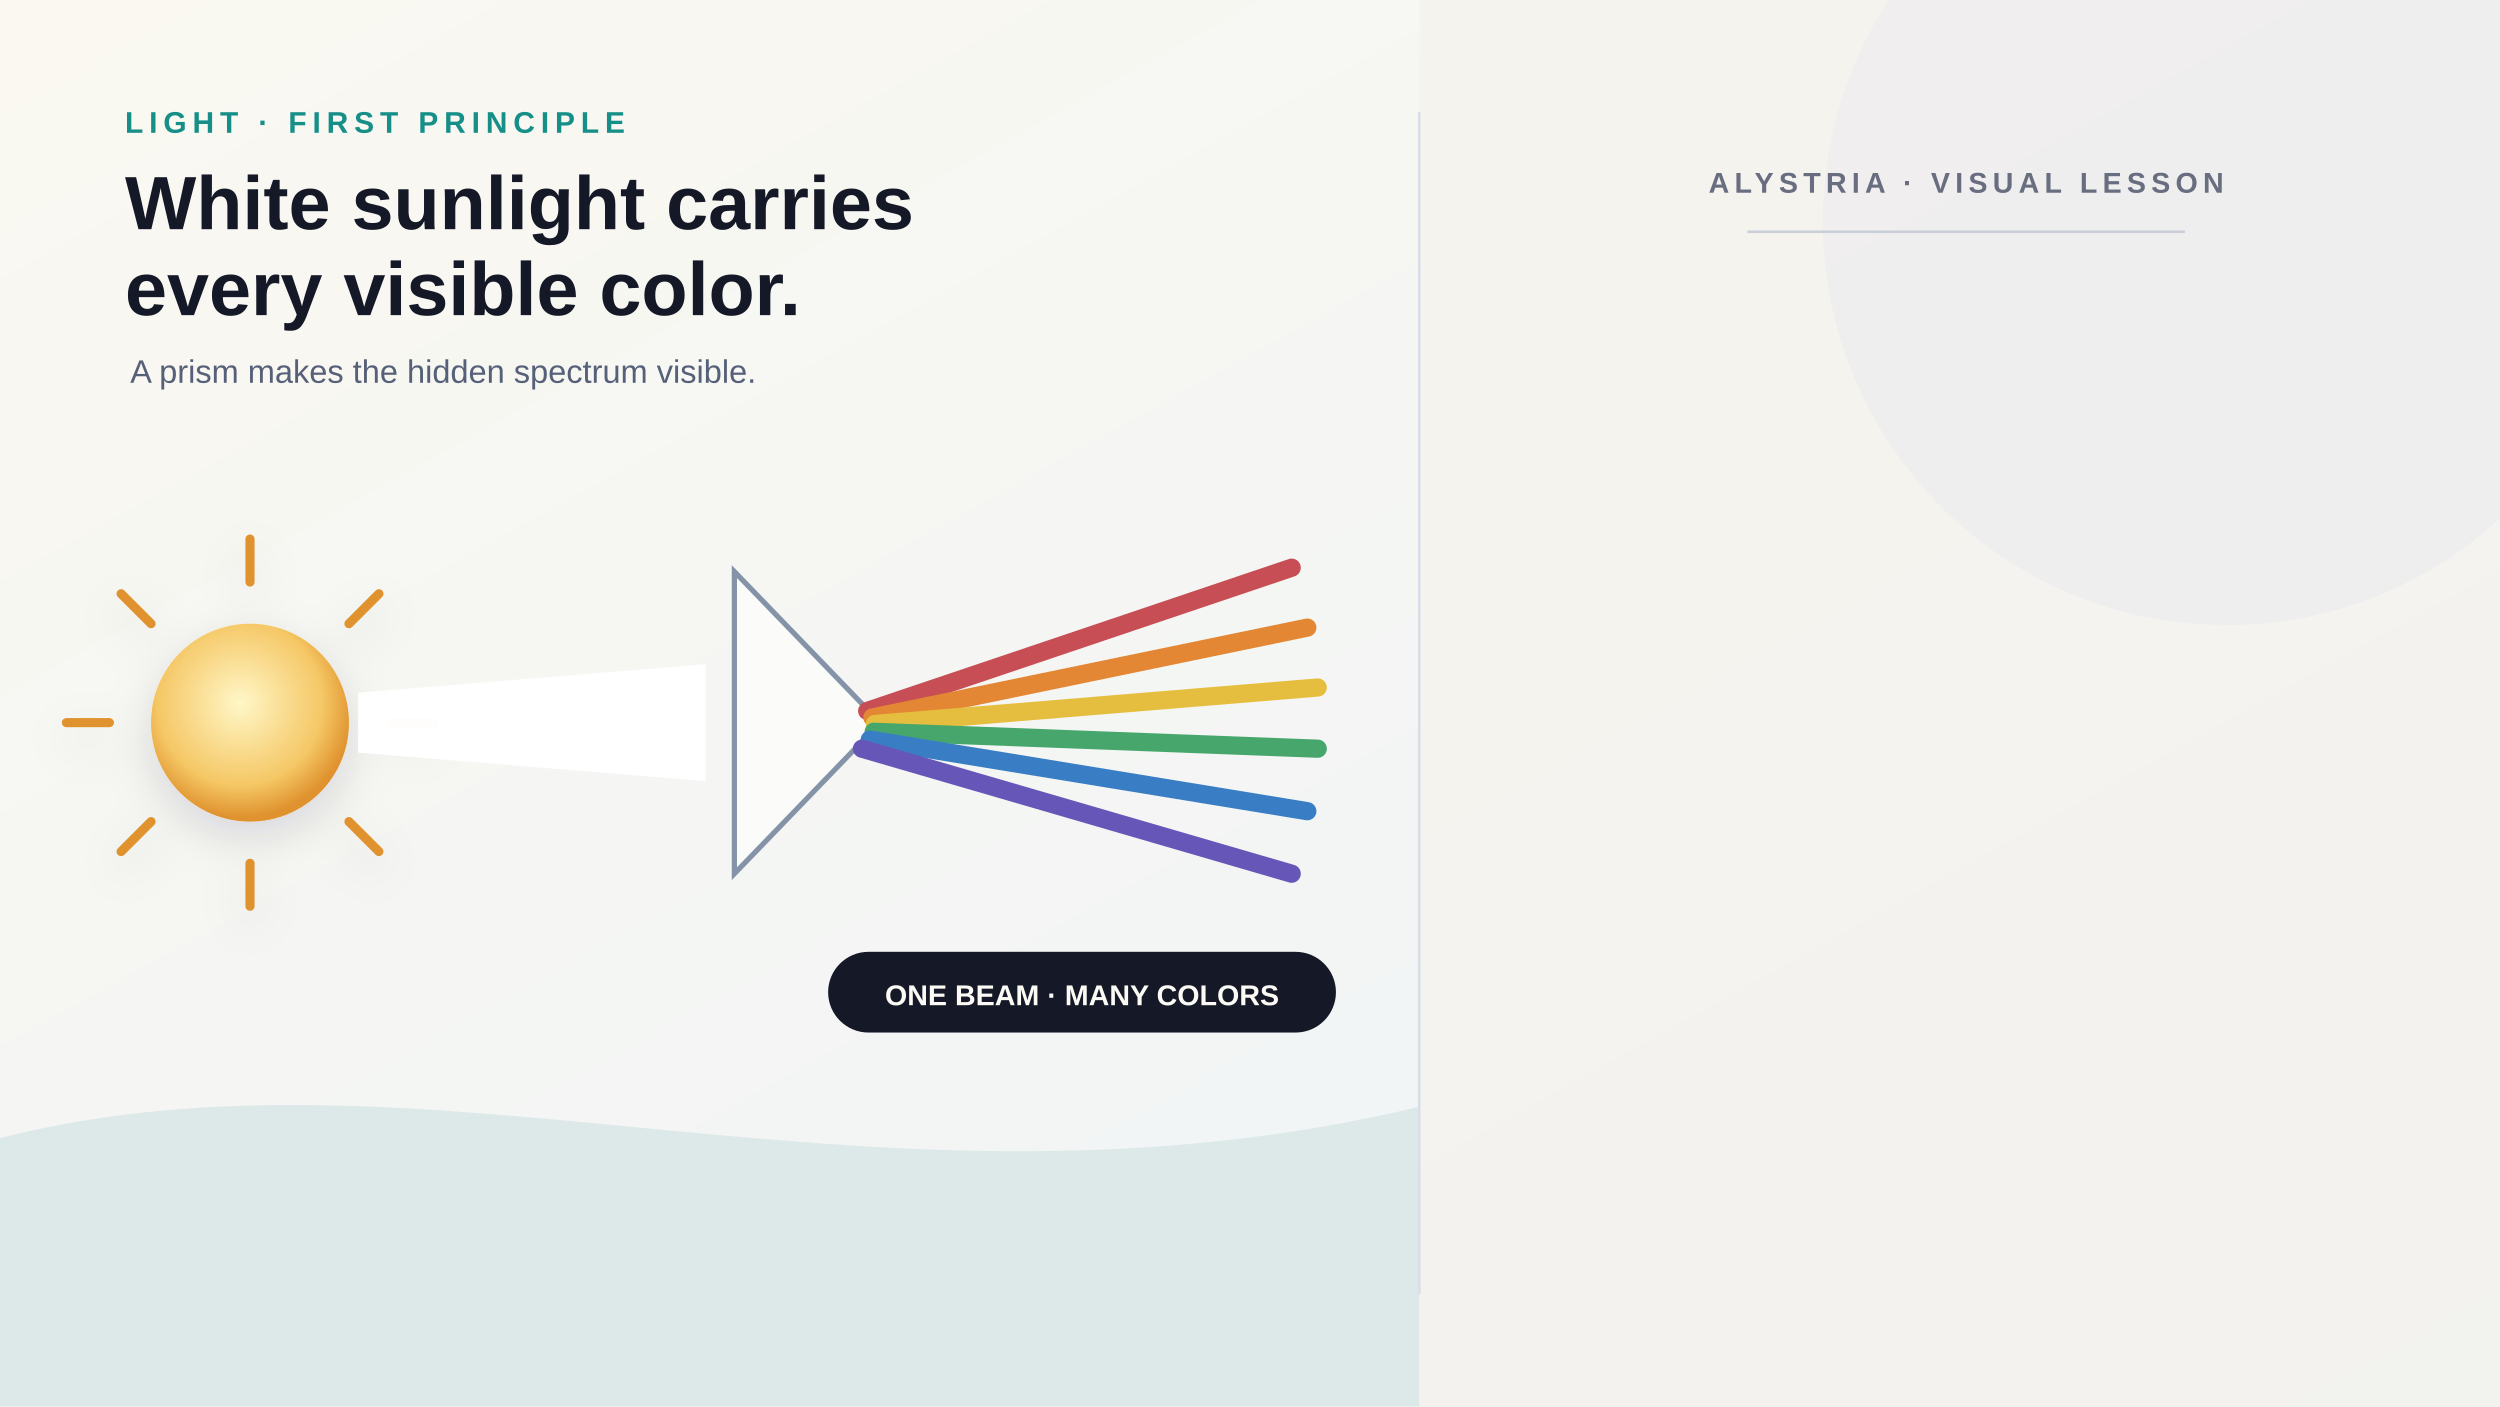
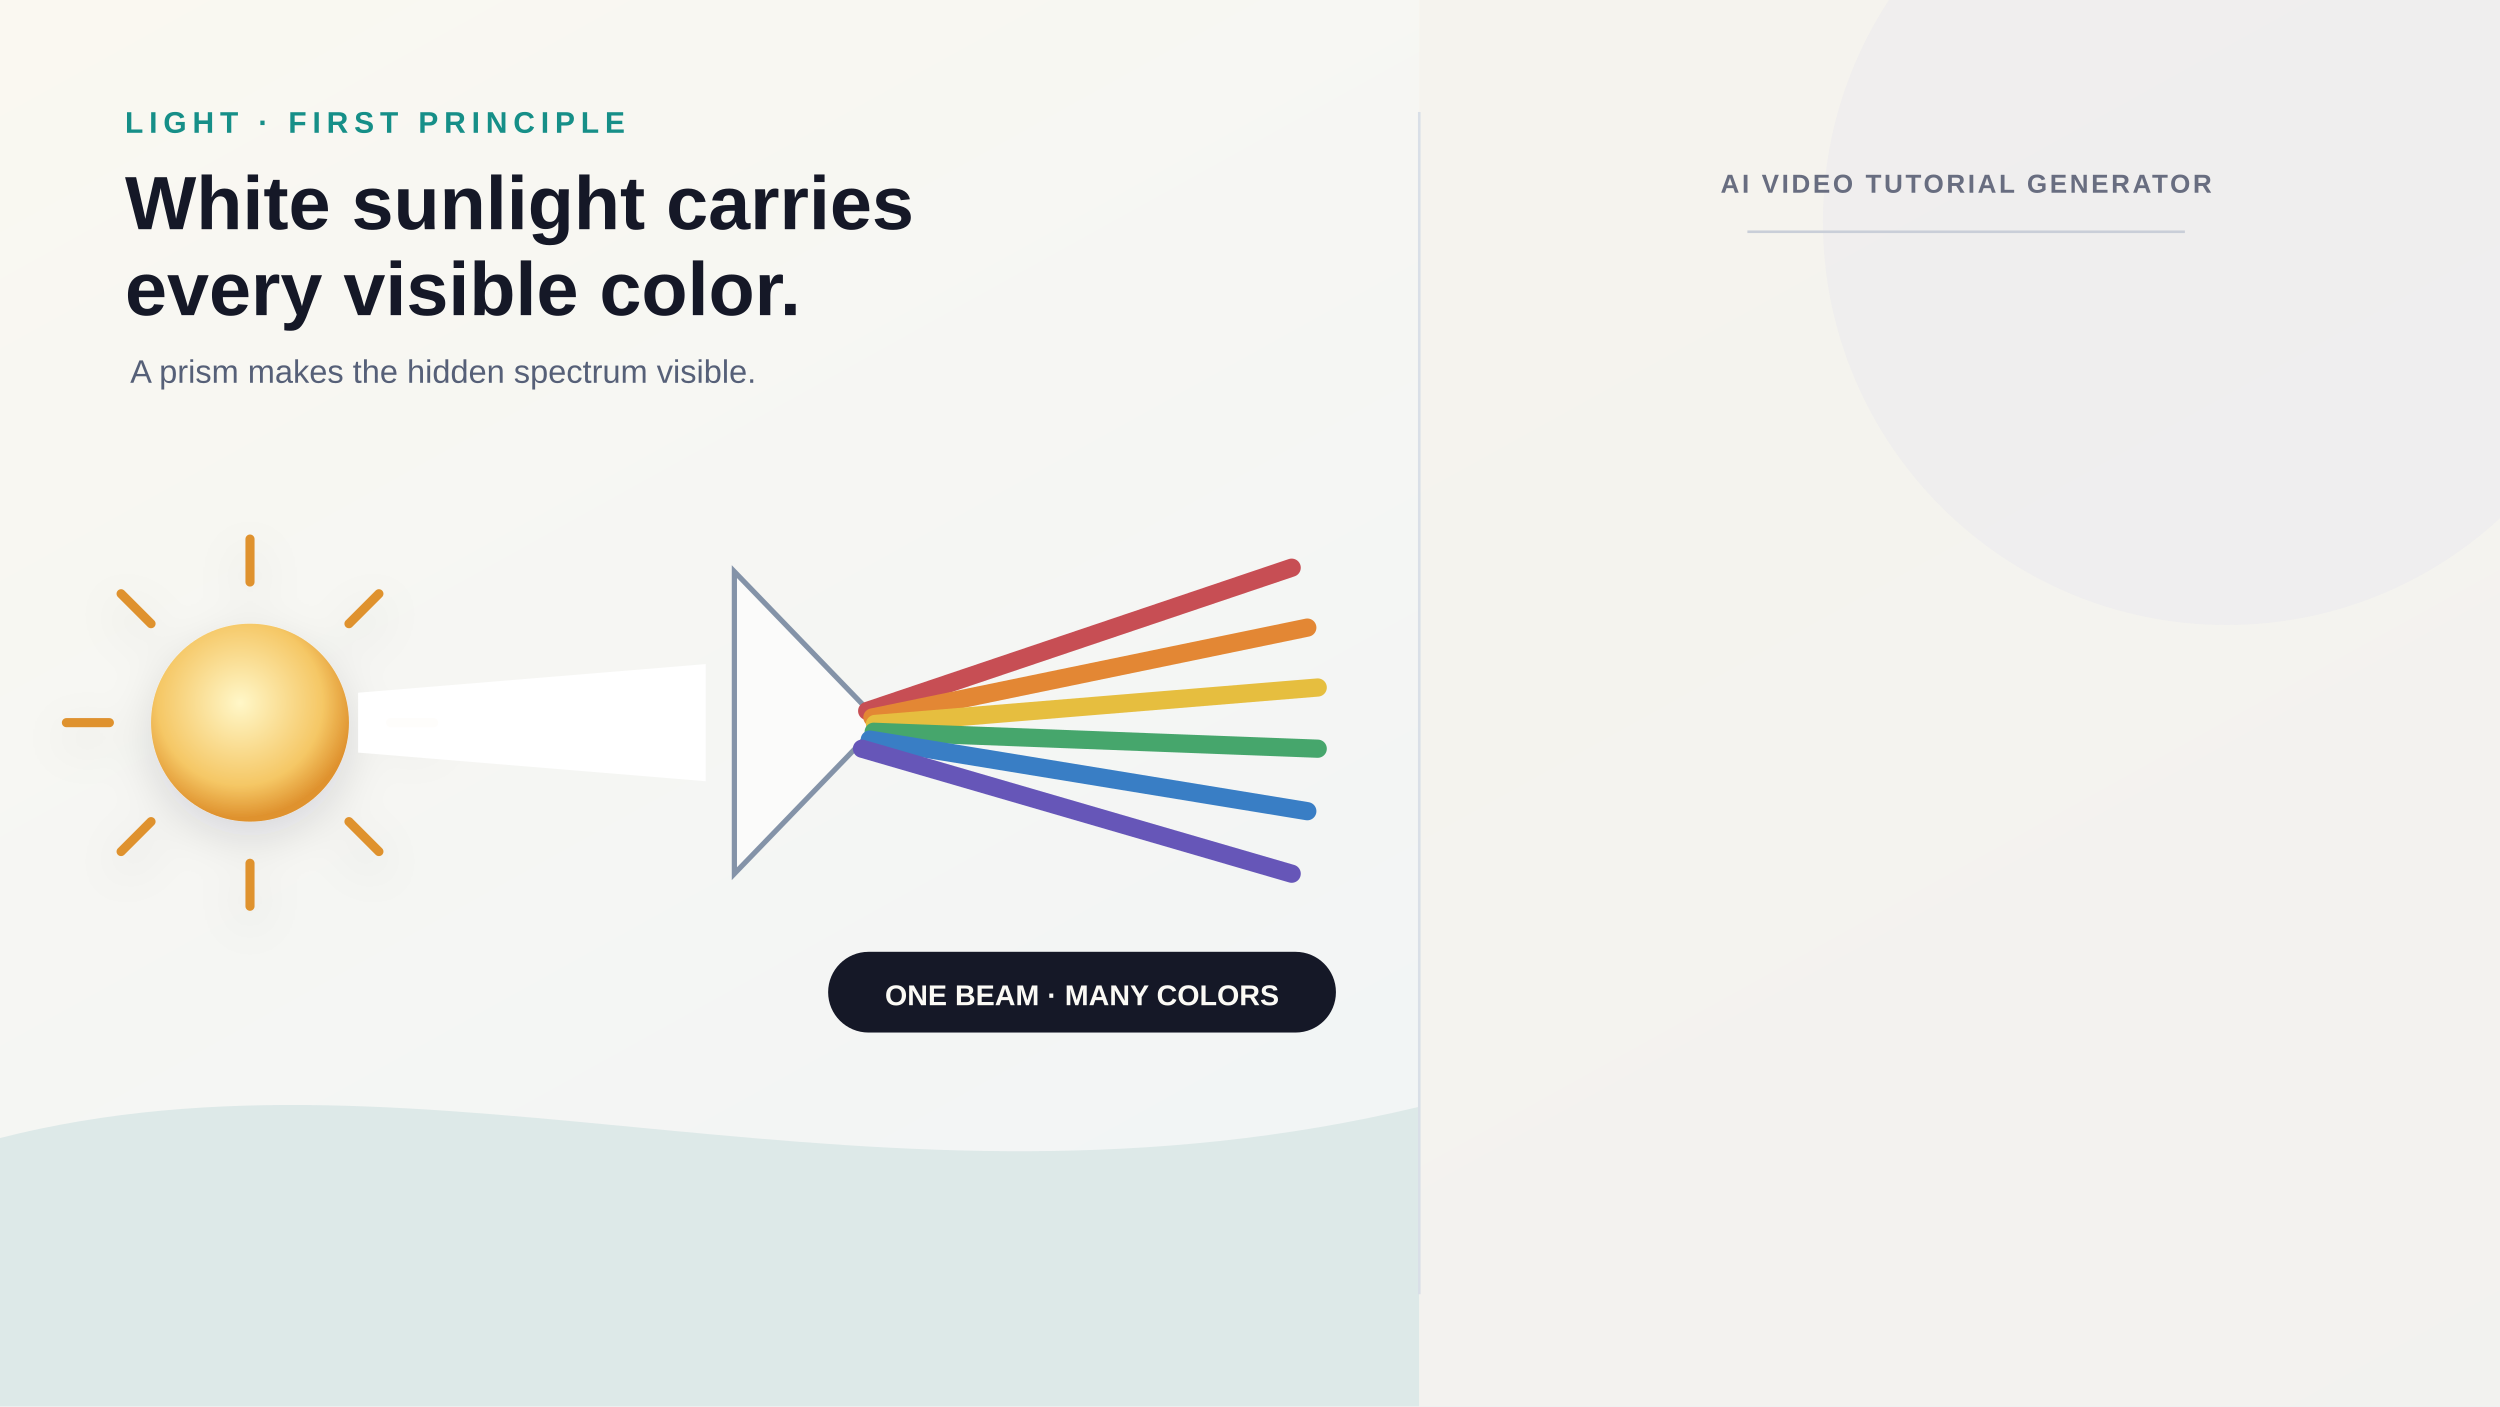
<svg xmlns="http://www.w3.org/2000/svg" width="1920" height="1080" viewBox="0 0 1920 1080" role="img" aria-labelledby="title desc">
  <defs>
    <linearGradient id="paper" x1="0" y1="0" x2="1" y2="1">
      <stop offset="0" stop-color="#FAF8F1" />
      <stop offset="1" stop-color="#EEF3F7" />
    </linearGradient>
    <radialGradient id="sun" cx="45%" cy="40%" r="58%">
      <stop offset="0" stop-color="#FFF7C8" />
      <stop offset=".72" stop-color="#F5C765" />
      <stop offset="1" stop-color="#DF922E" />
    </radialGradient>
    <filter id="shadow" x="-25%" y="-25%" width="150%" height="150%">
      <feDropShadow dx="0" dy="12" stdDeviation="17" flood-color="#15223A" flood-opacity=".13" />
    </filter>
  </defs>
  <rect width="1920" height="1080" fill="url(#paper)" />
  <path d="M0 874C330 790 672 950 1090 850V1080H0Z" fill="#DDE9E8" />
  <path d="M1090 0H1920V1080H1090Z" fill="#F5F2EB" opacity=".66" />
  <path d="M1090 86V994" stroke="#D9DFE7" stroke-width="2" />
  <circle cx="1710" cy="170" r="310" fill="#5658E8" opacity=".035" />
-   <text x="1510" y="148" text-anchor="middle" fill="#686D80" font-family="Arial, sans-serif" font-size="22" font-weight="700" letter-spacing="4">ALYSTRIA · VISUAL LESSON</text>
+   <text x="1510" y="148" text-anchor="middle" fill="#686D80" font-family="Arial, sans-serif" font-size="20" font-weight="700" letter-spacing="2">AI VIDEO TUTORIAL GENERATOR</text>
  <path d="M1342 178H1678" stroke="#C9CED8" stroke-width="2" />
  <text x="96" y="102" fill="#168F88" font-family="Arial, sans-serif" font-size="23" font-weight="700" letter-spacing="4.5">LIGHT · FIRST PRINCIPLE</text>
  <text x="96" y="176" fill="#151827" font-family="Arial, sans-serif" font-size="58" font-weight="800">White sunlight carries</text>
  <text x="96" y="242" fill="#151827" font-family="Arial, sans-serif" font-size="58" font-weight="800">every visible color.</text>
  <text x="100" y="294" fill="#566078" font-family="Arial, sans-serif" font-size="25">A prism makes the hidden spectrum visible.</text>
  <g transform="translate(72 555)">
    <g filter="url(#shadow)">
      <circle cx="120" cy="0" r="76" fill="url(#sun)" />
      <g stroke="#DF922E" stroke-width="7" stroke-linecap="round">
        <path d="M120-108V-141" />
        <path d="M120 108V141" />
        <path d="M12 0H-21" />
        <path d="M228 0H261" />
        <path d="M44-76L21-99" />
        <path d="M196 76L219 99" />
        <path d="M196-76L219-99" />
        <path d="M44 76L21 99" />
      </g>
    </g>
    <path d="M203-23L470-45V45L203 23Z" fill="#FFFFFF" opacity=".98" />
    <path d="M492-116L604 0L492 116Z" fill="#FFFFFF" fill-opacity=".58" stroke="#8493A8" stroke-width="4" />
    <g fill="none" stroke-width="14" stroke-linecap="round">
      <path d="M594-9L920-119" stroke="#C74E54" />
      <path d="M598-4L932-73" stroke="#E38734" />
      <path d="M600 1L940-27" stroke="#E6BE3F" />
      <path d="M599 7L940 20" stroke="#46A66C" />
      <path d="M596 13L932 68" stroke="#397EC5" />
      <path d="M590 20L920 116" stroke="#6656B8" />
    </g>
    <rect x="564" y="176" width="390" height="62" rx="31" fill="#151827" />
    <text x="759" y="217" text-anchor="middle" fill="#FBFAF5" font-family="Arial, sans-serif" font-size="22" font-weight="700">ONE BEAM · MANY COLORS</text>
  </g>
</svg>
